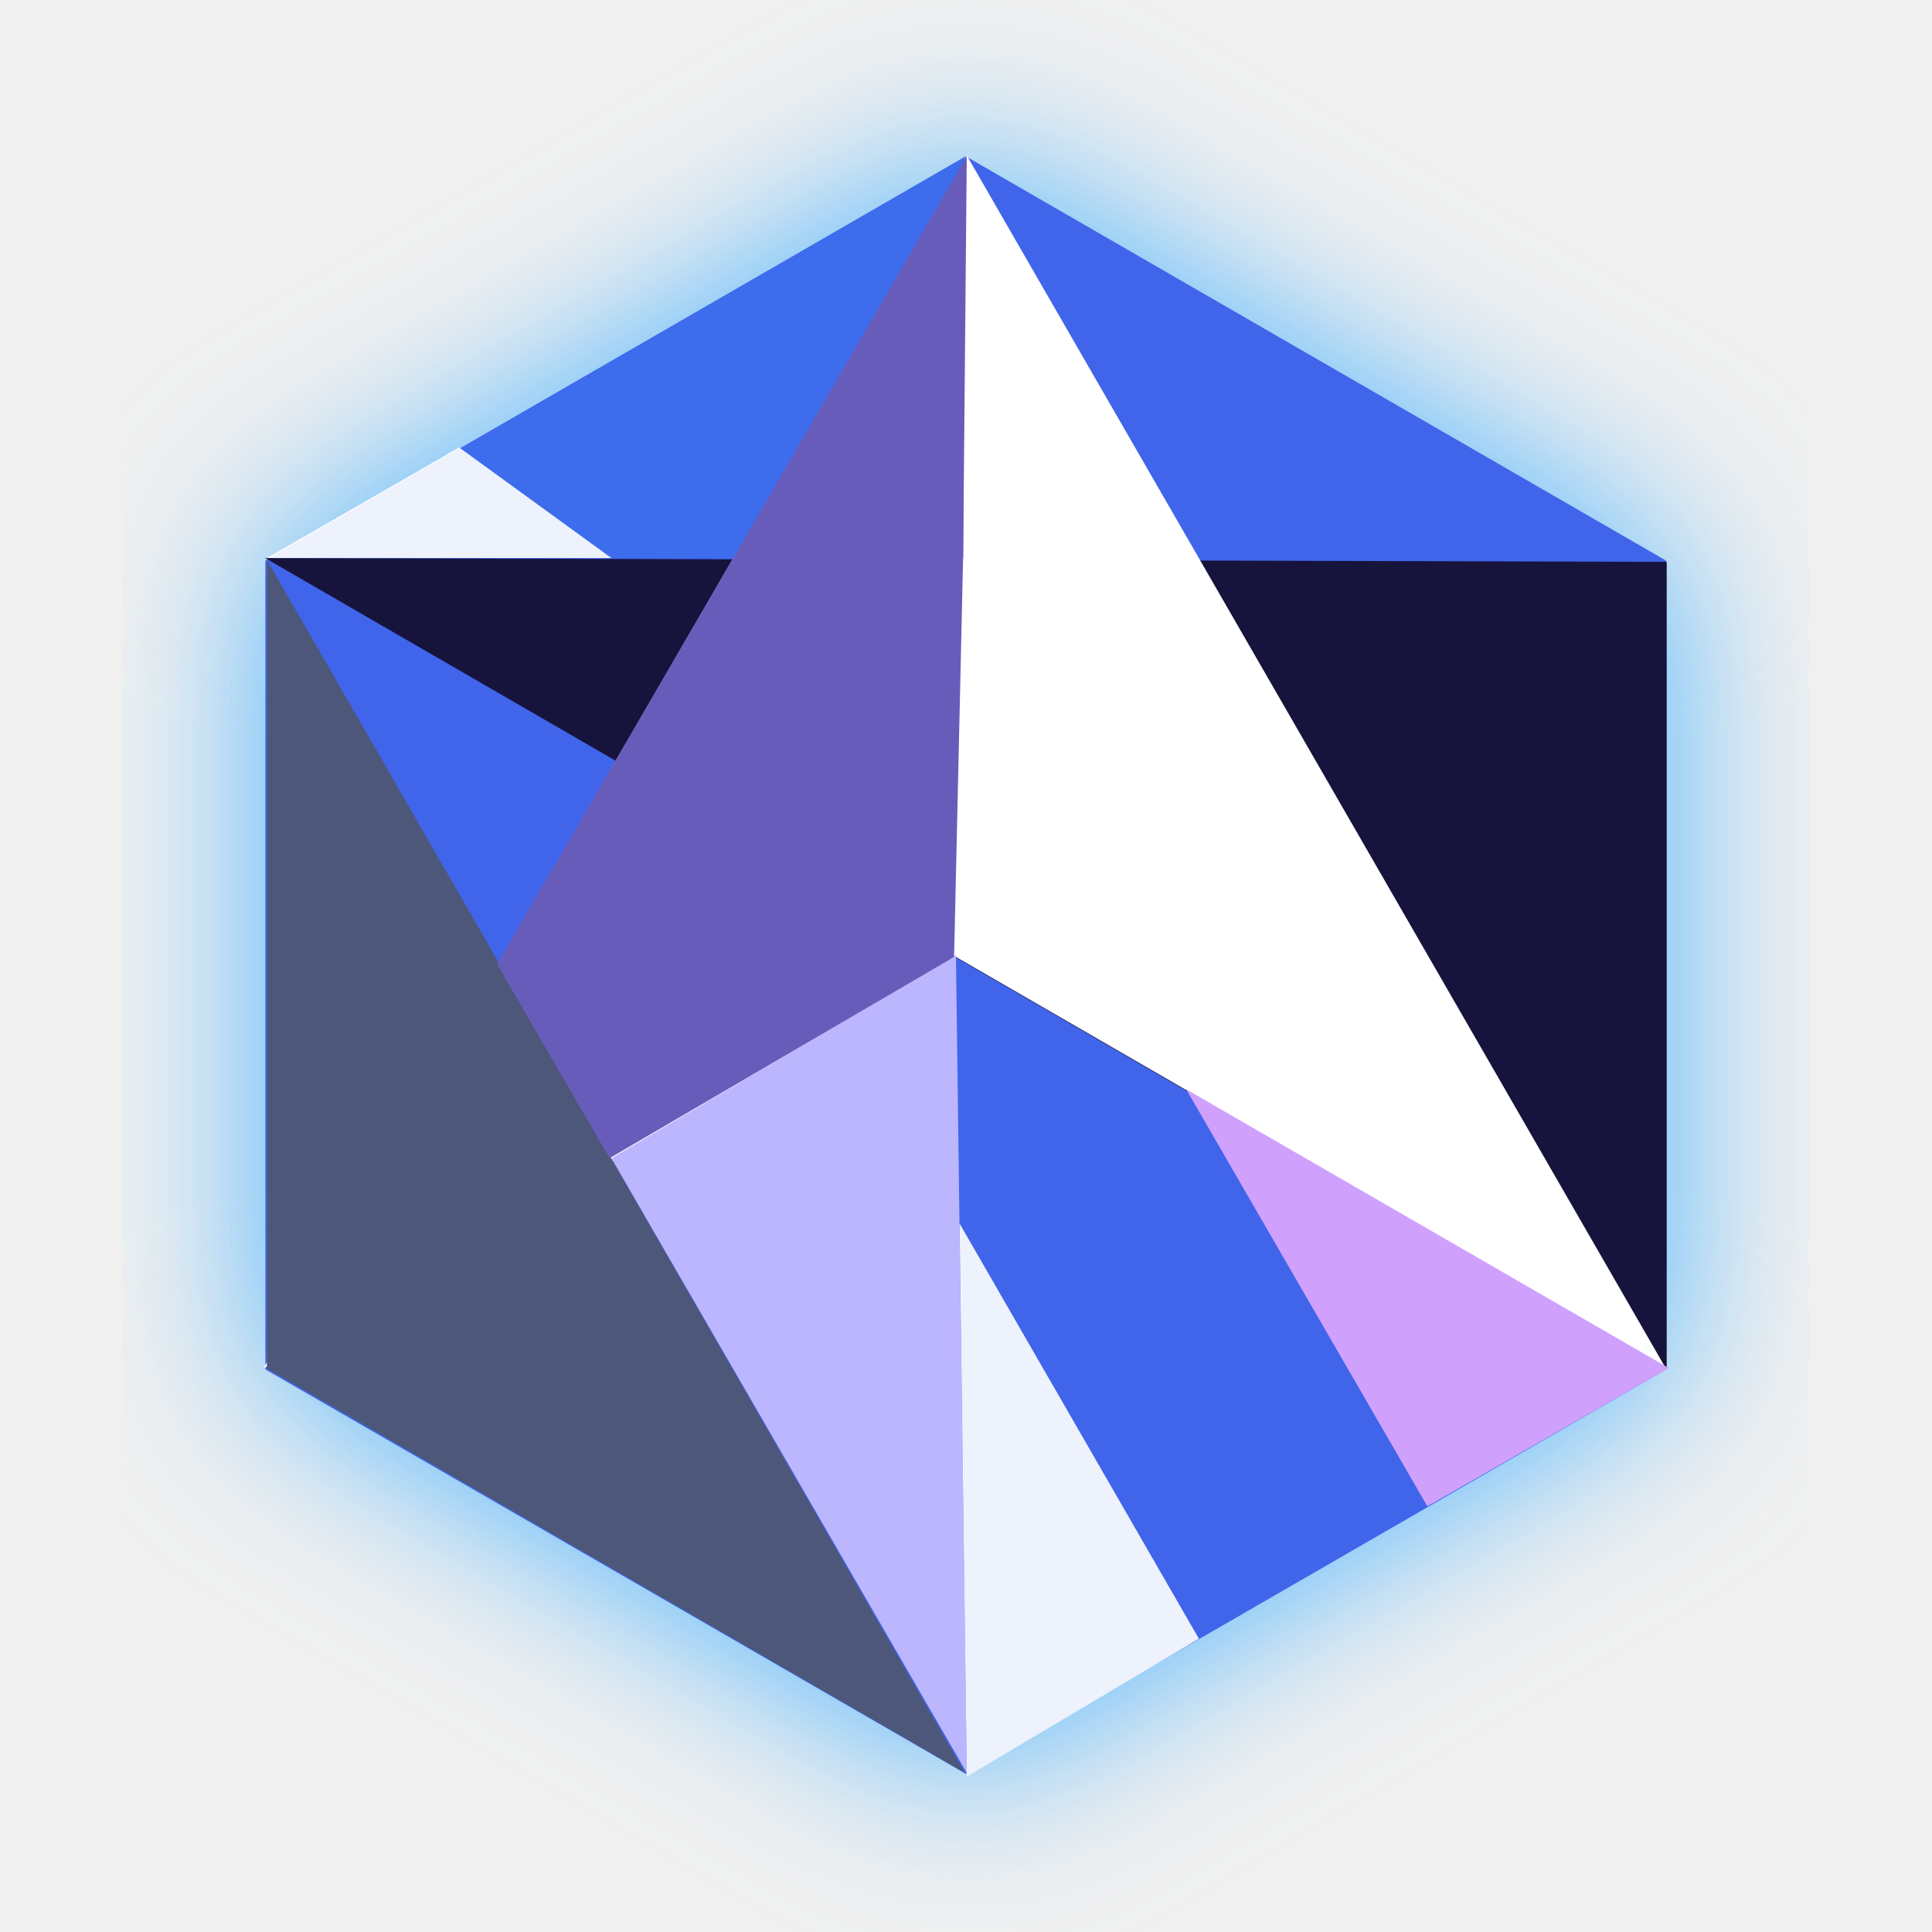
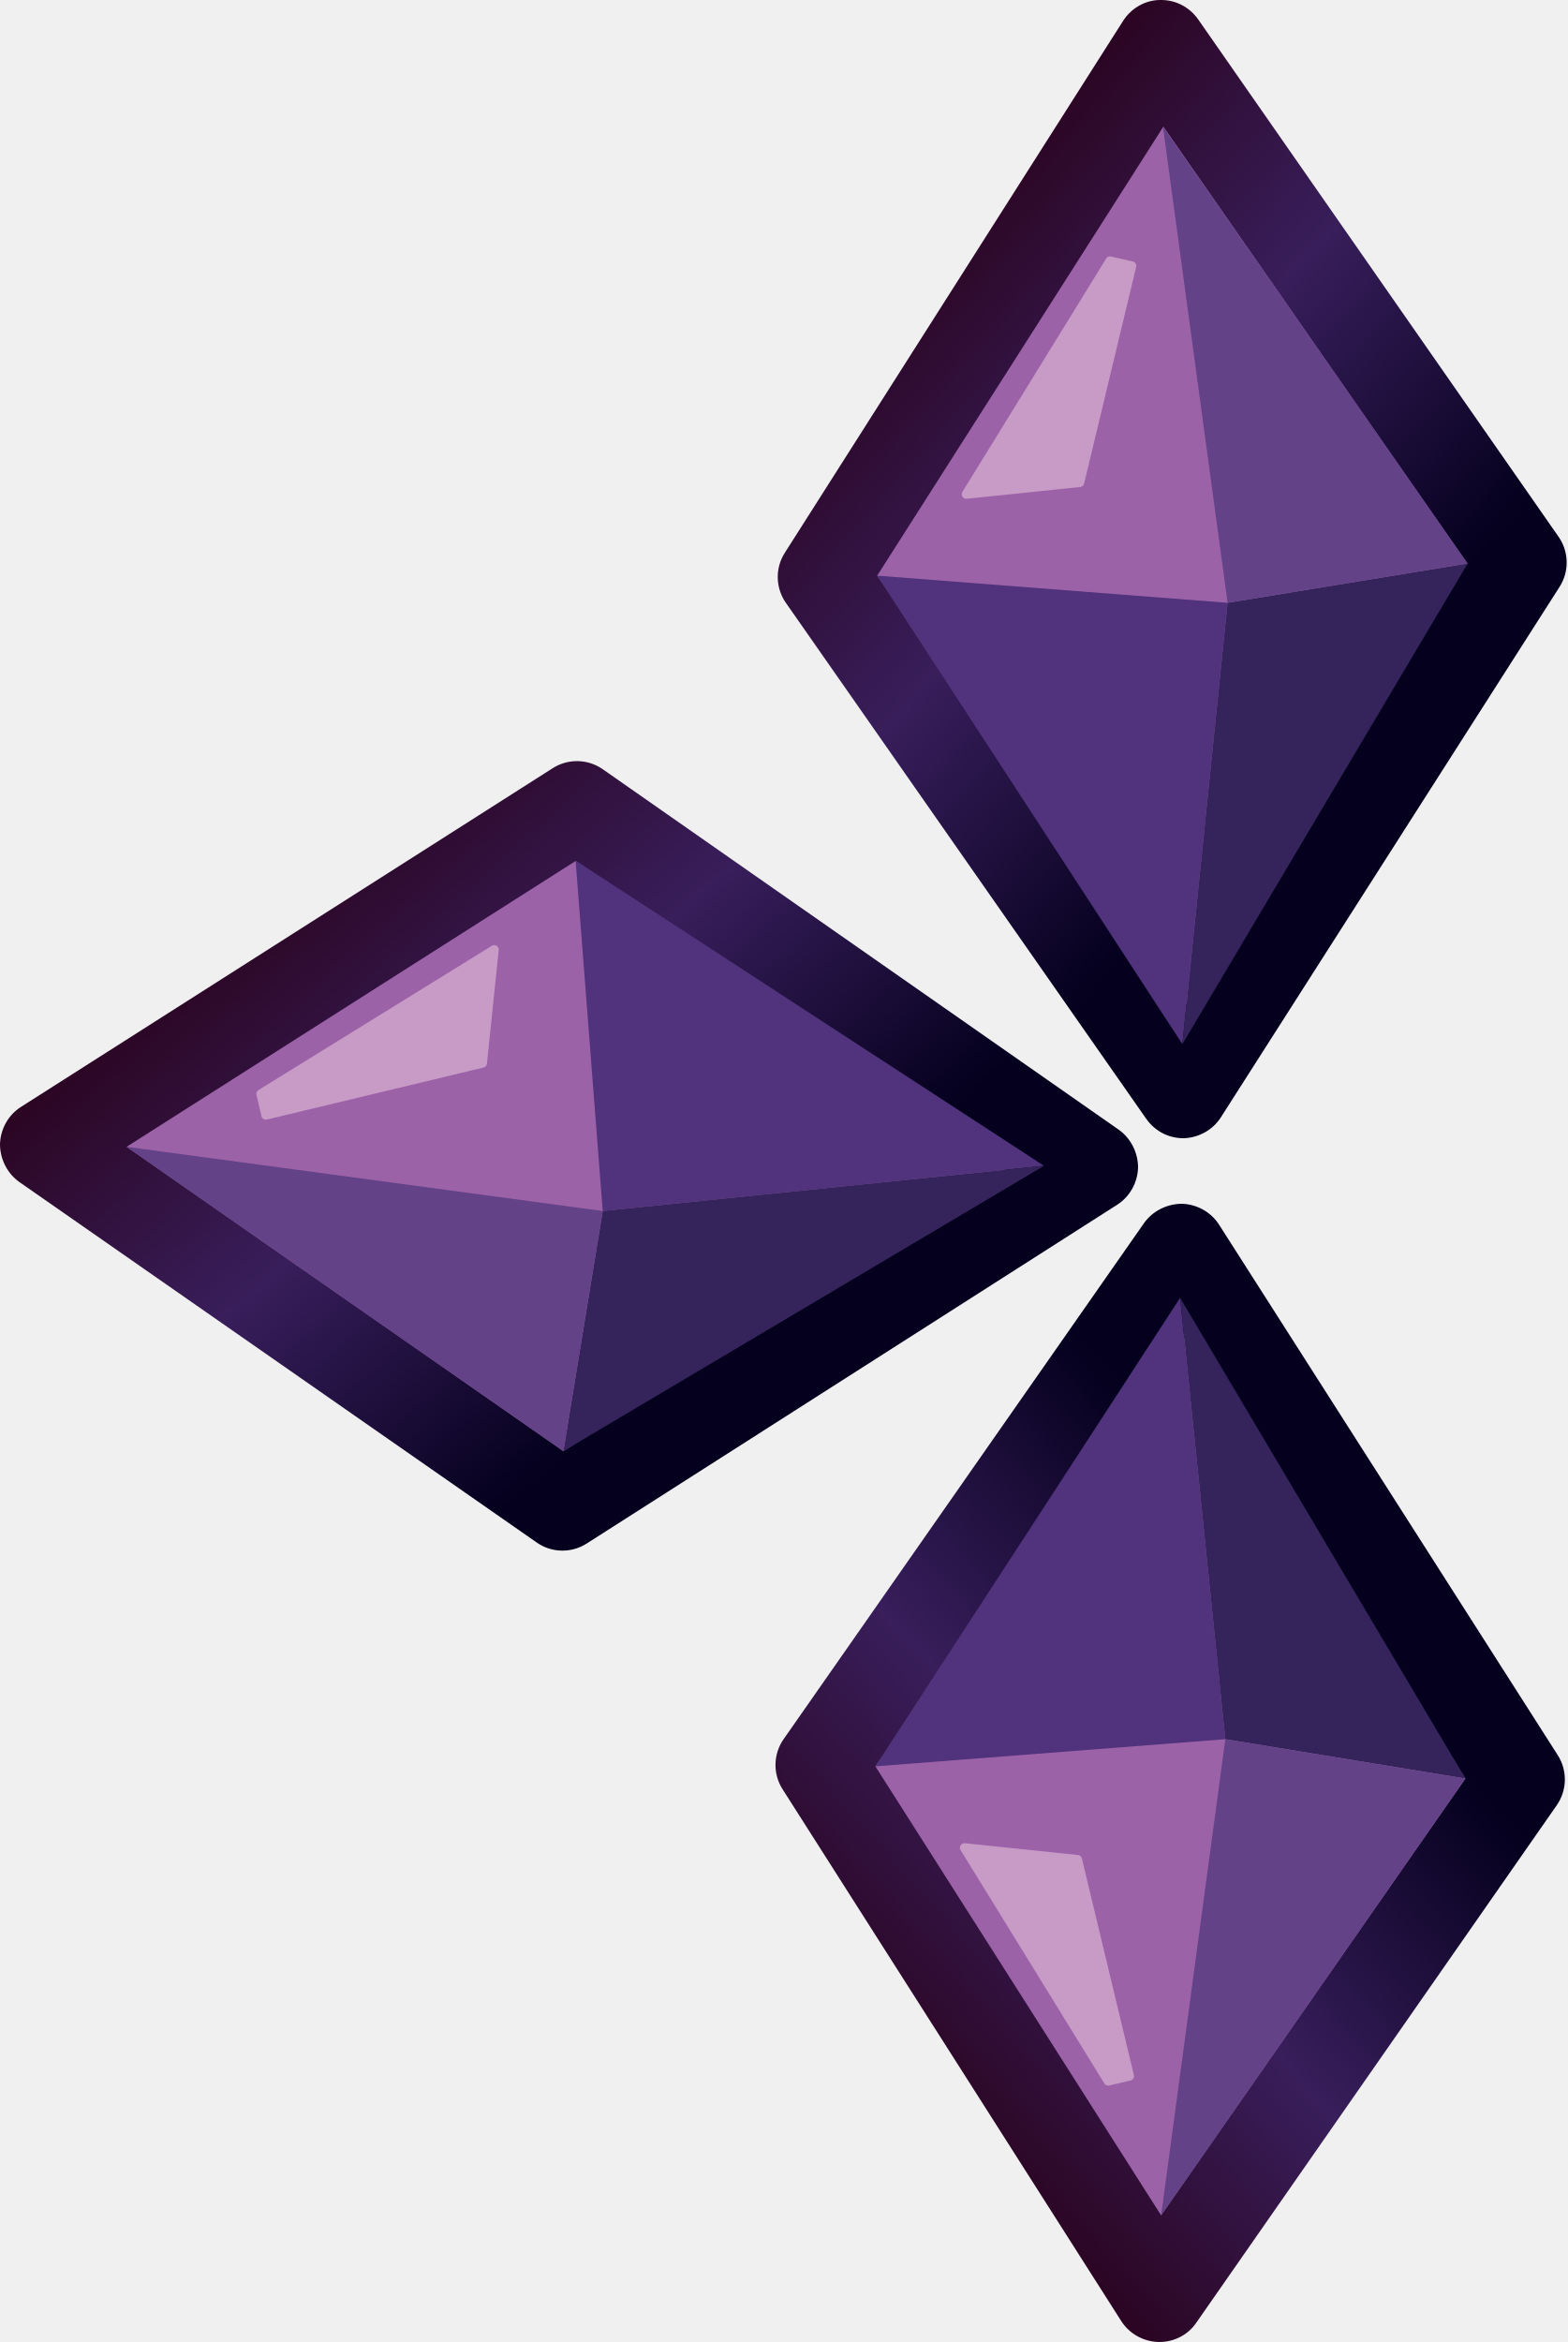
- <svg xmlns="http://www.w3.org/2000/svg" xmlns:xlink="http://www.w3.org/1999/xlink" width="12cm" height="12cm" viewBox="0 0 425.197 425.197" id="svg2" version="1.1">
-   <defs id="defs4">
-     <linearGradient id="linearGradient4403">
-       <stop style="stop-color:#ffffff;stop-opacity:1;" offset="0" id="stop4405" />
-       <stop style="stop-color:#ffffff;stop-opacity:1" offset="1" id="stop4407" />
-     </linearGradient>
-     <linearGradient xlink:href="#linearGradient4403" id="linearGradient4409" x1="174.298" y1="175.639" x2="175.762" y2="16.721" gradientUnits="userSpaceOnUse" gradientTransform="translate(38.08182,-27.46285)" />
-     <filter style="color-interpolation-filters:sRGB;" id="filter4669">
-       <feFlood flood-opacity="0.945" flood-color="rgb(158,138,255)" result="flood" id="feFlood4671" />
-       <feComposite in="flood" in2="SourceGraphic" operator="in" result="composite1" id="feComposite4673" />
-       <feGaussianBlur in="composite1" stdDeviation="15.8" result="blur" id="feGaussianBlur4675" />
-       <feOffset dx="0" dy="0" result="offset" id="feOffset4677" />
-       <feComposite in="SourceGraphic" in2="offset" operator="over" result="fbSourceGraphic" id="feComposite4679" />
-       <feColorMatrix result="fbSourceGraphicAlpha" in="fbSourceGraphic" values="0 0 0 -1 0 0 0 0 -1 0 0 0 0 -1 0 0 0 0 1 0" id="feColorMatrix4171" />
-       <feFlood id="feFlood4173" flood-opacity="0.945" flood-color="rgb(158,138,255)" result="flood" in="fbSourceGraphic" />
-       <feComposite id="feComposite4175" in2="fbSourceGraphic" in="flood" operator="in" result="composite1" />
-       <feGaussianBlur id="feGaussianBlur4177" in="composite1" stdDeviation="23.497" result="blur" />
-       <feOffset id="feOffset4179" dx="0" dy="0" result="offset" />
-       <feComposite id="feComposite4181" in2="offset" in="fbSourceGraphic" operator="over" result="fbSourceGraphic" />
-       <feColorMatrix result="fbSourceGraphicAlpha" in="fbSourceGraphic" values="0 0 0 -1 0 0 0 0 -1 0 0 0 0 -1 0 0 0 0 1 0" id="feColorMatrix4183" />
-       <feFlood id="feFlood4185" flood-opacity="0.945" flood-color="rgb(158,138,255)" result="flood" in="fbSourceGraphic" />
-       <feComposite id="feComposite4187" in2="fbSourceGraphic" in="flood" operator="in" result="composite1" />
-       <feGaussianBlur id="feGaussianBlur4189" in="composite1" stdDeviation="23.5" result="blur" />
-       <feOffset id="feOffset4191" dx="0" dy="0" result="offset" />
-       <feComposite id="feComposite4193" in2="offset" in="fbSourceGraphic" operator="over" result="composite2" />
-     </filter>
-     <filter style="color-interpolation-filters:sRGB;" id="filter4445">
-       <feFlood flood-opacity="0.945" flood-color="rgb(67,175,255)" result="flood" id="feFlood4447" />
-       <feComposite in="flood" in2="SourceGraphic" operator="in" result="composite1" id="feComposite4449" />
-       <feGaussianBlur in="composite1" stdDeviation="18" result="blur" id="feGaussianBlur4451" />
-       <feOffset dx="0" dy="0" result="offset" id="feOffset4453" />
-       <feComposite in="SourceGraphic" in2="offset" operator="over" result="composite2" id="feComposite4455" />
-     </filter>
-   </defs>
-   <g id="layer1" transform="translate(0,70.86614)" style="display:inline">
-     <g id="g4309" transform="matrix(1.089823,0,0,1.089823,-20.27838,-22.54694)" style="filter:url(#filter4445)">
-       <path transform="scale(-1,-1)" d="m -213.631,12.777 -141.439,-81.66 -10e-6,-163.319 141.439,-81.66 141.439,81.66 5e-6,163.319 z" id="path4273" style="opacity:1;fill:#4065eb;fill-opacity:1;stroke:#3a2e9b;stroke-width:0;stroke-linecap:round;stroke-linejoin:round;stroke-miterlimit:4;stroke-dasharray:none;stroke-opacity:1" />
-       <path id="path4381" d="m 72.136,68.351 283.05,163.679 0,-162.902 z" style="color:#000000;clip-rule:nonzero;display:inline;overflow:visible;visibility:visible;opacity:1;isolation:auto;mix-blend-mode:normal;color-interpolation:sRGB;color-interpolation-filters:linearRGB;solid-color:#000000;solid-opacity:1;fill:#16143c;fill-opacity:1;fill-rule:evenodd;stroke:#6d60c0;stroke-width:0;stroke-linecap:butt;stroke-linejoin:miter;stroke-miterlimit:4;stroke-dasharray:none;stroke-dashoffset:0;stroke-opacity:1;color-rendering:auto;image-rendering:auto;shape-rendering:auto;text-rendering:auto;enable-background:accumulate" />
-       <path id="path4401" d="M 213.844,-12.939 71.77,232.029 l 139.877,-83.121 143.173,82.755 z" style="color:#000000;clip-rule:nonzero;display:inline;overflow:visible;visibility:visible;opacity:1;isolation:auto;mix-blend-mode:normal;color-interpolation:sRGB;color-interpolation-filters:linearRGB;solid-color:#000000;solid-opacity:1;fill:url(#linearGradient4409);fill-opacity:1;fill-rule:evenodd;stroke:#6d60c0;stroke-width:0;stroke-linecap:butt;stroke-linejoin:miter;stroke-miterlimit:4;stroke-dasharray:none;stroke-dashoffset:0;stroke-opacity:1;color-rendering:auto;image-rendering:auto;shape-rendering:auto;text-rendering:auto;enable-background:accumulate" />
-       <path id="path4411" d="M 72.502,68.717 213.478,313.686 72.502,232.029 Z" style="color:#000000;clip-rule:nonzero;display:inline;overflow:visible;visibility:visible;opacity:1;isolation:auto;mix-blend-mode:normal;color-interpolation:sRGB;color-interpolation-filters:linearRGB;solid-color:#000000;solid-opacity:1;fill:#4d577a;fill-opacity:1;fill-rule:evenodd;stroke:#6d60c0;stroke-width:0;stroke-linecap:butt;stroke-linejoin:miter;stroke-miterlimit:4;stroke-dasharray:none;stroke-dashoffset:0;stroke-opacity:1;color-rendering:auto;image-rendering:auto;shape-rendering:auto;text-rendering:auto;enable-background:accumulate" />
-       <path id="path4451" d="m 142.074,189.554 69.573,-41.011 2.197,165.143 z" style="color:#000000;clip-rule:nonzero;display:inline;overflow:visible;visibility:visible;opacity:1;isolation:auto;mix-blend-mode:normal;color-interpolation:sRGB;color-interpolation-filters:linearRGB;solid-color:#000000;solid-opacity:1;fill:#bcb6fe;fill-opacity:1;fill-rule:evenodd;stroke:#6d60c0;stroke-width:0;stroke-linecap:butt;stroke-linejoin:miter;stroke-miterlimit:4;stroke-dasharray:none;stroke-dashoffset:0;stroke-opacity:1;color-rendering:auto;image-rendering:auto;shape-rendering:auto;text-rendering:auto;enable-background:accumulate" />
-       <path id="path4461" d="m 73.6,68.351 139.877,-80.924 0,0 -0.366,80.924 z" style="color:#000000;clip-rule:nonzero;display:inline;overflow:visible;visibility:visible;opacity:1;isolation:auto;mix-blend-mode:normal;color-interpolation:sRGB;color-interpolation-filters:linearRGB;solid-color:#000000;solid-opacity:1;fill:#3d6ded;fill-opacity:1;fill-rule:evenodd;stroke:#6d60c0;stroke-width:0;stroke-linecap:butt;stroke-linejoin:miter;stroke-miterlimit:4;stroke-dasharray:none;stroke-dashoffset:0;stroke-opacity:1;color-rendering:auto;image-rendering:auto;shape-rendering:auto;text-rendering:auto;enable-background:accumulate" />
-       <path id="path4463" d="m 211.281,148.909 1.831,-81.29 0.727,-80.418 -94.833,163.172 22.703,39.18 z" style="color:#000000;clip-rule:nonzero;display:inline;overflow:visible;visibility:visible;opacity:1;isolation:auto;mix-blend-mode:normal;color-interpolation:sRGB;color-interpolation-filters:linearRGB;solid-color:#000000;solid-opacity:1;fill:#685cbb;fill-opacity:1;fill-rule:evenodd;stroke:#6d60c0;stroke-width:0;stroke-linecap:butt;stroke-linejoin:miter;stroke-miterlimit:4;stroke-dasharray:none;stroke-dashoffset:0;stroke-opacity:1;color-rendering:auto;image-rendering:auto;shape-rendering:auto;text-rendering:auto;enable-background:accumulate" />
-       <path id="path4465" d="M 72.502,68.351 111.316,46.014 142.074,68.351 Z" style="color:#000000;clip-rule:nonzero;display:inline;overflow:visible;visibility:visible;opacity:1;isolation:auto;mix-blend-mode:normal;color-interpolation:sRGB;color-interpolation-filters:linearRGB;solid-color:#000000;solid-opacity:1;fill:#ffffff;fill-opacity:0.907;fill-rule:evenodd;stroke:#6d60c0;stroke-width:0;stroke-linecap:butt;stroke-linejoin:miter;stroke-miterlimit:4;stroke-dasharray:none;stroke-dashoffset:0;stroke-opacity:1;color-rendering:auto;image-rendering:auto;shape-rendering:auto;text-rendering:auto;enable-background:accumulate" />
-       <path id="path4467" d="m 258.151,175.639 48.701,84.219 48.745,-27.936 z" style="color:#000000;clip-rule:nonzero;display:inline;overflow:visible;visibility:visible;opacity:1;isolation:auto;mix-blend-mode:normal;color-interpolation:sRGB;color-interpolation-filters:linearRGB;solid-color:#000000;solid-opacity:1;fill:#cfa1fd;fill-opacity:1;fill-rule:evenodd;stroke:#6d60c0;stroke-width:0;stroke-linecap:butt;stroke-linejoin:miter;stroke-miterlimit:4;stroke-dasharray:none;stroke-dashoffset:0;stroke-opacity:1;color-rendering:auto;image-rendering:auto;shape-rendering:auto;text-rendering:auto;enable-background:accumulate" />
-       <path id="path4469" d="m 212.379,202.736 48.335,83.853 -46.87,27.829 z" style="color:#000000;clip-rule:nonzero;display:inline;overflow:visible;visibility:visible;opacity:1;isolation:auto;mix-blend-mode:normal;color-interpolation:sRGB;color-interpolation-filters:linearRGB;solid-color:#000000;solid-opacity:1;fill:#eef2fd;fill-opacity:1;fill-rule:evenodd;stroke:#6d60c0;stroke-width:0;stroke-linecap:butt;stroke-linejoin:miter;stroke-miterlimit:4;stroke-dasharray:none;stroke-dashoffset:0;stroke-opacity:1;color-rendering:auto;image-rendering:auto;shape-rendering:auto;text-rendering:auto;enable-background:accumulate" />
+ <svg xmlns="http://www.w3.org/2000/svg" version="1.1" id="Layer_1" x="0px" y="0px" viewBox="0 0 346.6 517.9" style="enable-background:new 0 0 346.6 517.9;" xml:space="preserve">
+   <style type="text/css">
+ 	.st0{fill:#9C62A8;}
+ 	.st1{fill:url(#XMLID_43_);}
+ 	.st2{fill:#9C62A8;stroke:#412266;stroke-width:12;stroke-linejoin:round;stroke-miterlimit:10;}
+ 	.st3{fill:#50337C;}
+ 	.st4{fill:#35245B;}
+ 	.st5{fill:#634287;}
+ 	.st6{fill:#C89BC7;stroke:#C89BC7;stroke-width:3;stroke-linecap:round;stroke-linejoin:round;stroke-miterlimit:10;}
+ 	.st7{fill:#C89BC7;stroke:#C89BC7;stroke-width:2;stroke-linecap:round;stroke-linejoin:round;stroke-miterlimit:10;}
+ 	.st8{fill:url(#XMLID_45_);}
+ 	.st9{fill:url(#XMLID_46_);}
+ </style>
+   <g id="XMLID_1017_">
+     <g id="XMLID_10_">
+       <polygon id="XMLID_1_" class="st0" points="241.7,258 124.4,332.9 10,253.2 127.6,178.3   " />
+       <linearGradient id="XMLID_43_" gradientUnits="userSpaceOnUse" x1="-6337.722" y1="-2843.894" x2="-6162.77" y2="-2874.742" gradientTransform="matrix(-0.525 -0.8511 0.8511 -0.525 -722.3459 -6565.072)">
+         <stop offset="0.222" style="stop-color:#04001D" />
+         <stop offset="0.632" style="stop-color:#381E5B" />
+         <stop offset="1" style="stop-color:#2B0522" />
+       </linearGradient>
+       <path id="XMLID_7_" class="st1" d="M124.4,342.9c-2,0-4-0.6-5.7-1.8L4.3,261.4c-2.7-1.9-4.3-5.1-4.3-8.4c0.1-3.3,1.8-6.4,4.6-8.2    l117.6-74.9c3.4-2.2,7.8-2.1,11.1,0.2l114.1,79.7c2.7,1.9,4.3,5.1,4.3,8.4c-0.1,3.3-1.8,6.4-4.6,8.2l-117.3,74.9    C128.1,342.4,126.2,342.9,124.4,342.9z M28,253.6l96.6,67.3l99.1-63.2l-96.4-67.3L28,253.6z" />
    </g>
+     <path id="XMLID_1023_" class="st2" d="M127.6,178.3" />
+     <polygon id="XMLID_1022_" class="st3" points="127.3,190.3 230.9,257.8 133.3,267.8  " />
+     <polygon id="XMLID_1021_" class="st4" points="124.6,320.9 133.3,267.8 230.9,257.8  " />
+     <polygon id="XMLID_1020_" class="st5" points="28,253.6 124.6,320.9 133.3,267.8  " />
+     <path id="XMLID_1019_" class="st6" d="M56,254.6" />
+     <polygon id="XMLID_1018_" class="st7" points="109.3,210 106.7,235.1 58.8,246.6 57.7,241.9  " />
+   </g>
+   <g id="XMLID_1009_">
+     <g id="XMLID_15_">
+       <polygon id="XMLID_11_" class="st0" points="261.3,276.3 336.2,393.6 256.4,507.9 181.5,390.3   " />
+       <linearGradient id="XMLID_45_" gradientUnits="userSpaceOnUse" x1="-8026.673" y1="3777.966" x2="-7851.722" y2="3747.117" gradientTransform="matrix(-0.8511 0.525 -0.525 -0.8511 -4522.483 7762.739)">
+         <stop offset="0.222" style="stop-color:#04001D" />
+         <stop offset="0.632" style="stop-color:#381E5B" />
+         <stop offset="1" style="stop-color:#2B0522" />
+       </linearGradient>
+       <path id="XMLID_12_" class="st8" d="M256.4,517.9c-0.1,0-0.1,0-0.2,0c-3.3-0.1-6.4-1.8-8.2-4.6l-74.9-117.6    c-2.2-3.4-2.1-7.8,0.2-11.1l79.7-114.1c1.9-2.7,5.1-4.3,8.4-4.3c3.3,0.1,6.4,1.8,8.2,4.6l74.9,117.3c2.2,3.4,2.1,7.8-0.2,11.1    l-79.7,114.4C262.8,516.3,259.7,517.9,256.4,517.9z M193.6,390.6l63.2,99.3l67.3-96.6l-63.2-99.1L193.6,390.6z" />
+     </g>
+     <path id="XMLID_1015_" class="st2" d="M181.5,390.3" />
+     <polygon id="XMLID_1014_" class="st3" points="193.6,390.6 261,287 271,384.6  " />
+     <polygon id="XMLID_1013_" class="st4" points="324.1,393.3 271,384.6 261,287  " />
+     <polygon id="XMLID_1012_" class="st5" points="256.8,489.9 324.1,393.3 271,384.6  " />
+     <path id="XMLID_1011_" class="st6" d="M257.9,461.9" />
+     <polygon id="XMLID_1010_" class="st7" points="213.3,408.6 238.3,411.2 249.8,459.1 245.1,460.2  " />
+   </g>
+   <g id="XMLID_1001_">
+     <g id="XMLID_2_">
+       <g id="XMLID_55_">
+         <polygon id="XMLID_59_" class="st0" points="261.7,241.7 336.6,124.4 256.9,10 182,127.6    " />
+         <linearGradient id="XMLID_46_" gradientUnits="userSpaceOnUse" x1="-6028.109" y1="537.531" x2="-5853.158" y2="506.682" gradientTransform="matrix(-0.8511 -0.525 -0.525 0.8511 -4522.483 -3437.626)">
+           <stop offset="0.222" style="stop-color:#04001D" />
+           <stop offset="0.632" style="stop-color:#381E5B" />
+           <stop offset="1" style="stop-color:#2B0522" />
+         </linearGradient>
+         <path id="XMLID_56_" class="st9" d="M261.7,251.7c-3.3,0-6.3-1.6-8.2-4.3l-79.7-114.1c-2.3-3.3-2.4-7.7-0.2-11.1L248.4,4.6     c1.8-2.8,4.9-4.6,8.2-4.6c0.1,0,0.1,0,0.2,0c3.3,0,6.3,1.6,8.2,4.3l79.7,114.4c2.3,3.3,2.4,7.7,0.2,11.1l-74.9,117.3     c-1.8,2.8-4.9,4.5-8.2,4.6C261.9,251.7,261.8,251.7,261.7,251.7z M194,127.3l67.3,96.4l63.2-99.1L257.3,28L194,127.3z" />
+       </g>
+     </g>
+     <path id="XMLID_1007_" class="st2" d="M182,127.6" />
+     <polygon id="XMLID_1006_" class="st3" points="194,127.3 261.5,230.9 271.5,133.3  " />
+     <polygon id="XMLID_1005_" class="st4" points="324.6,124.6 271.5,133.3 261.5,230.9  " />
+     <polygon id="XMLID_1004_" class="st5" points="257.2,28 324.6,124.6 271.5,133.3  " />
+     <path id="XMLID_1003_" class="st6" d="M258.3,56" />
+     <polygon id="XMLID_1002_" class="st7" points="213.7,109.3 238.8,106.7 250.3,58.8 245.5,57.7  " />
  </g>
</svg>
